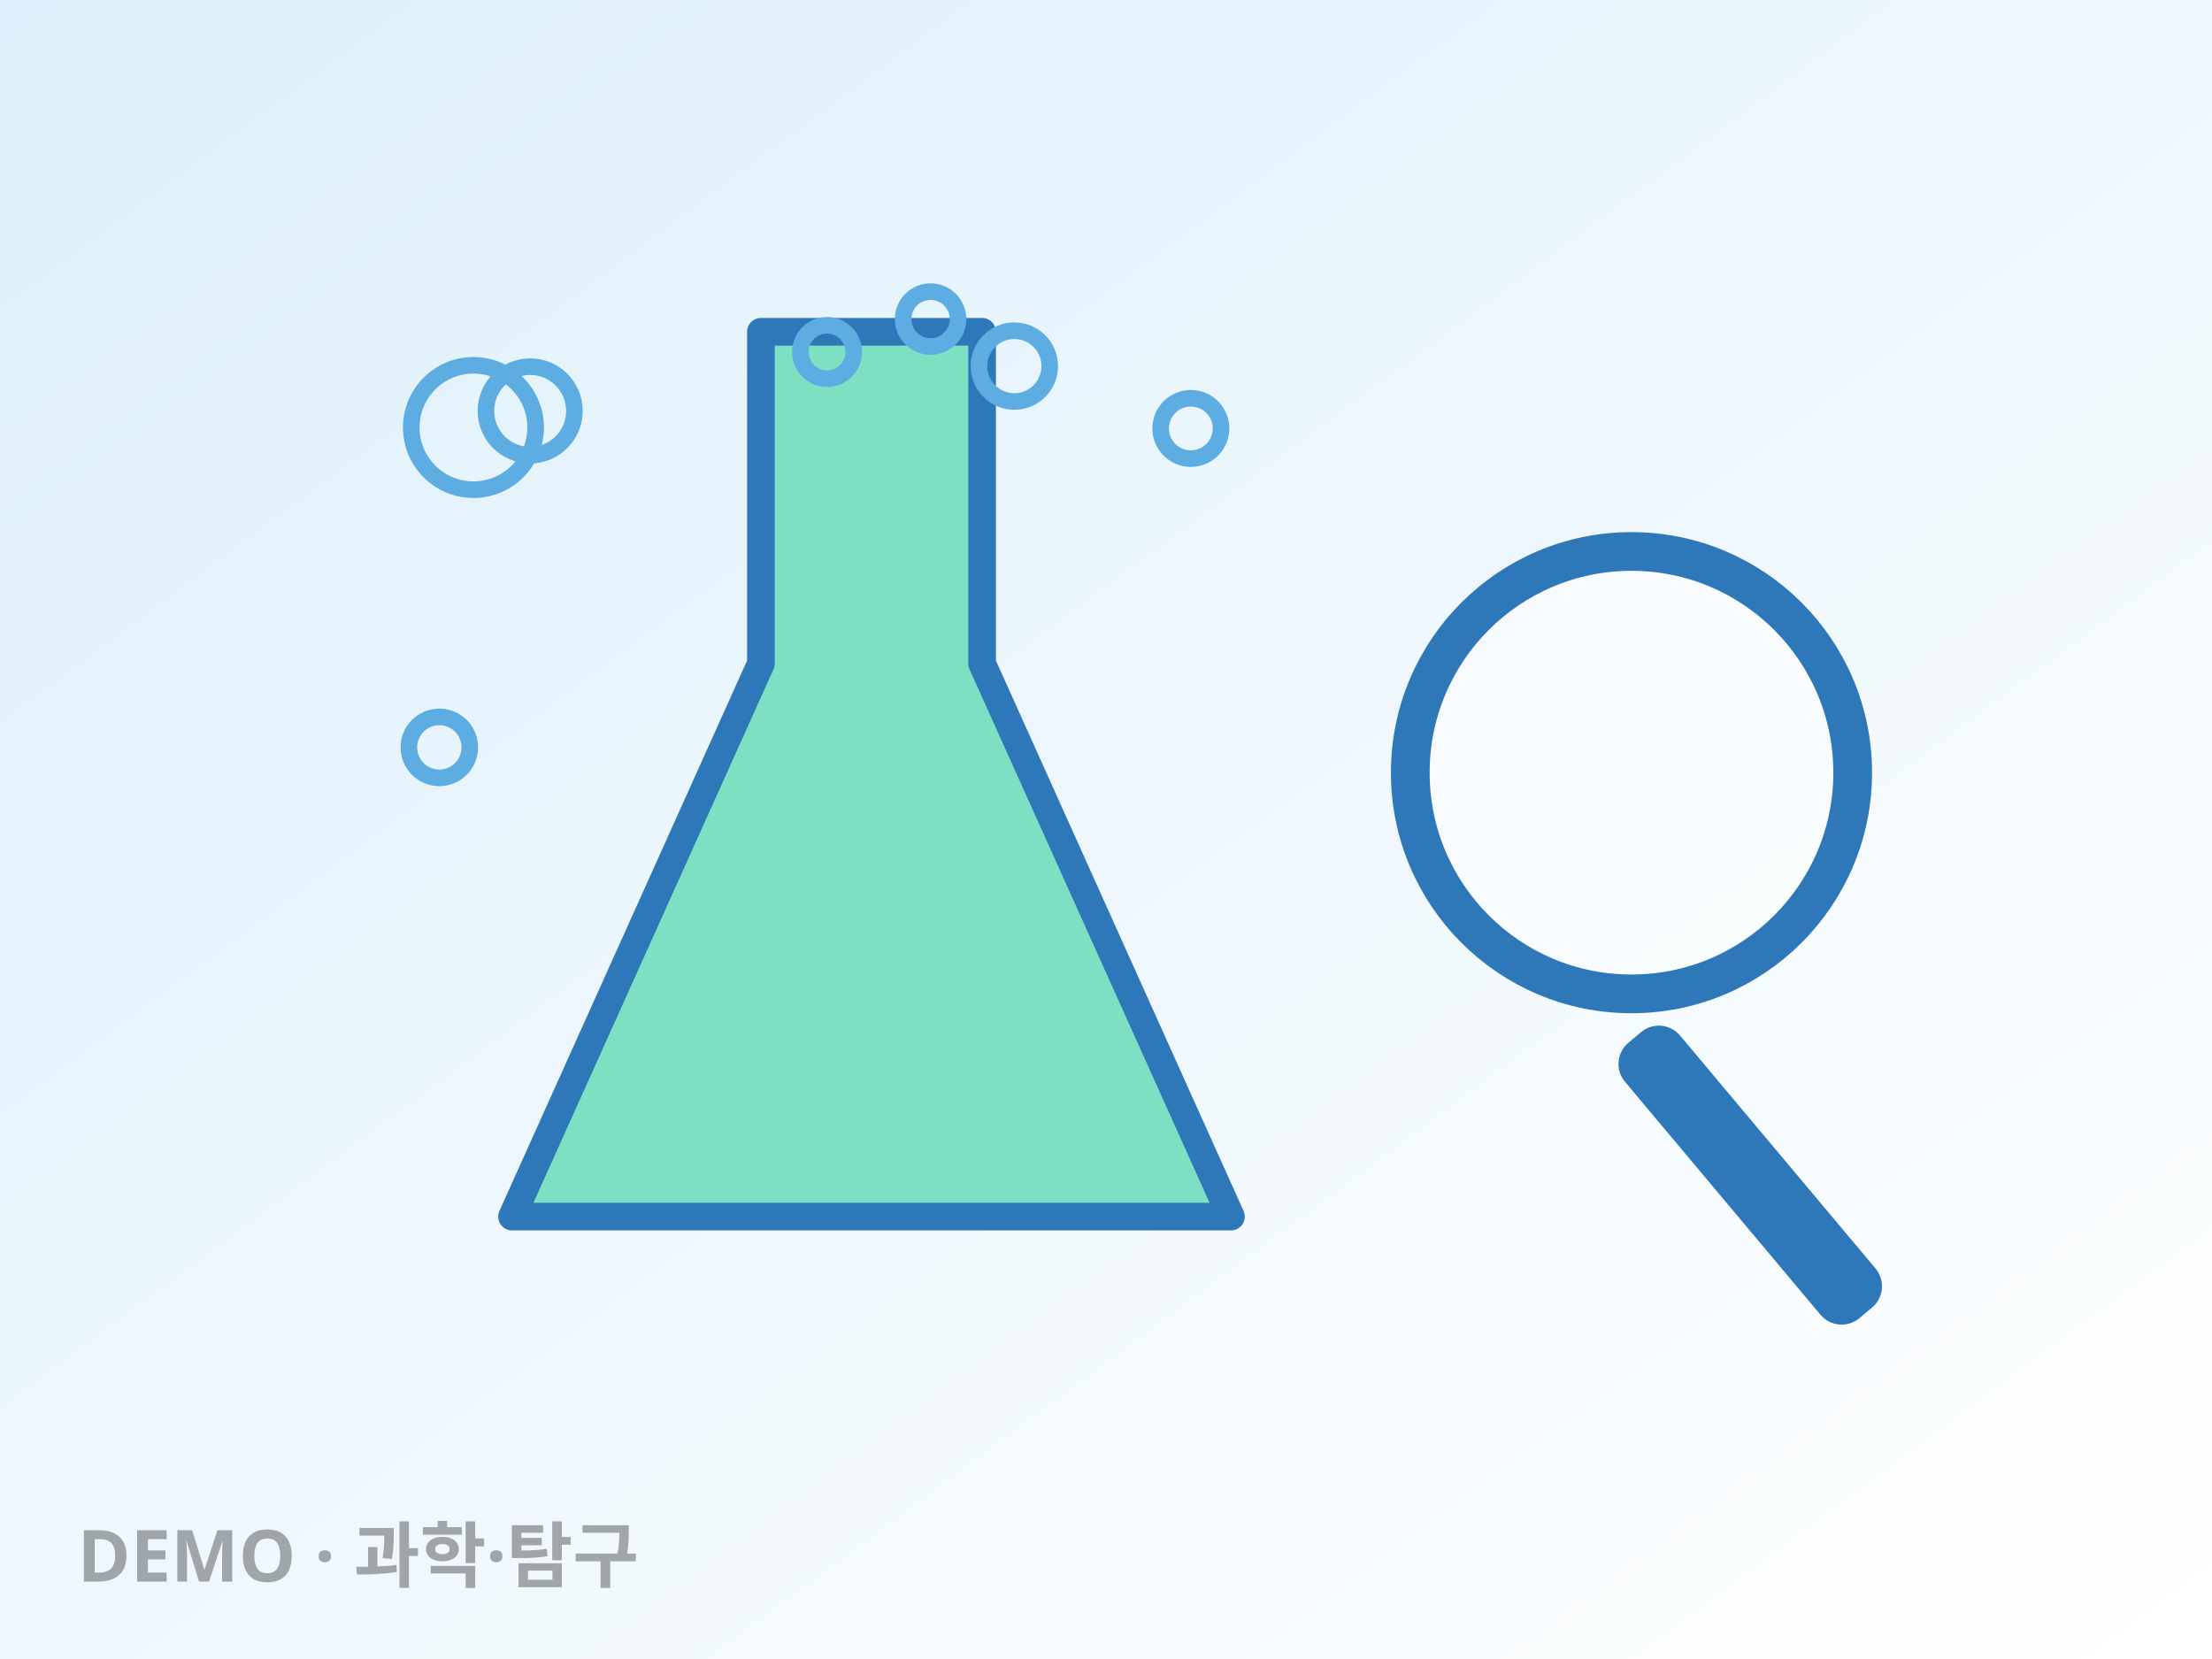
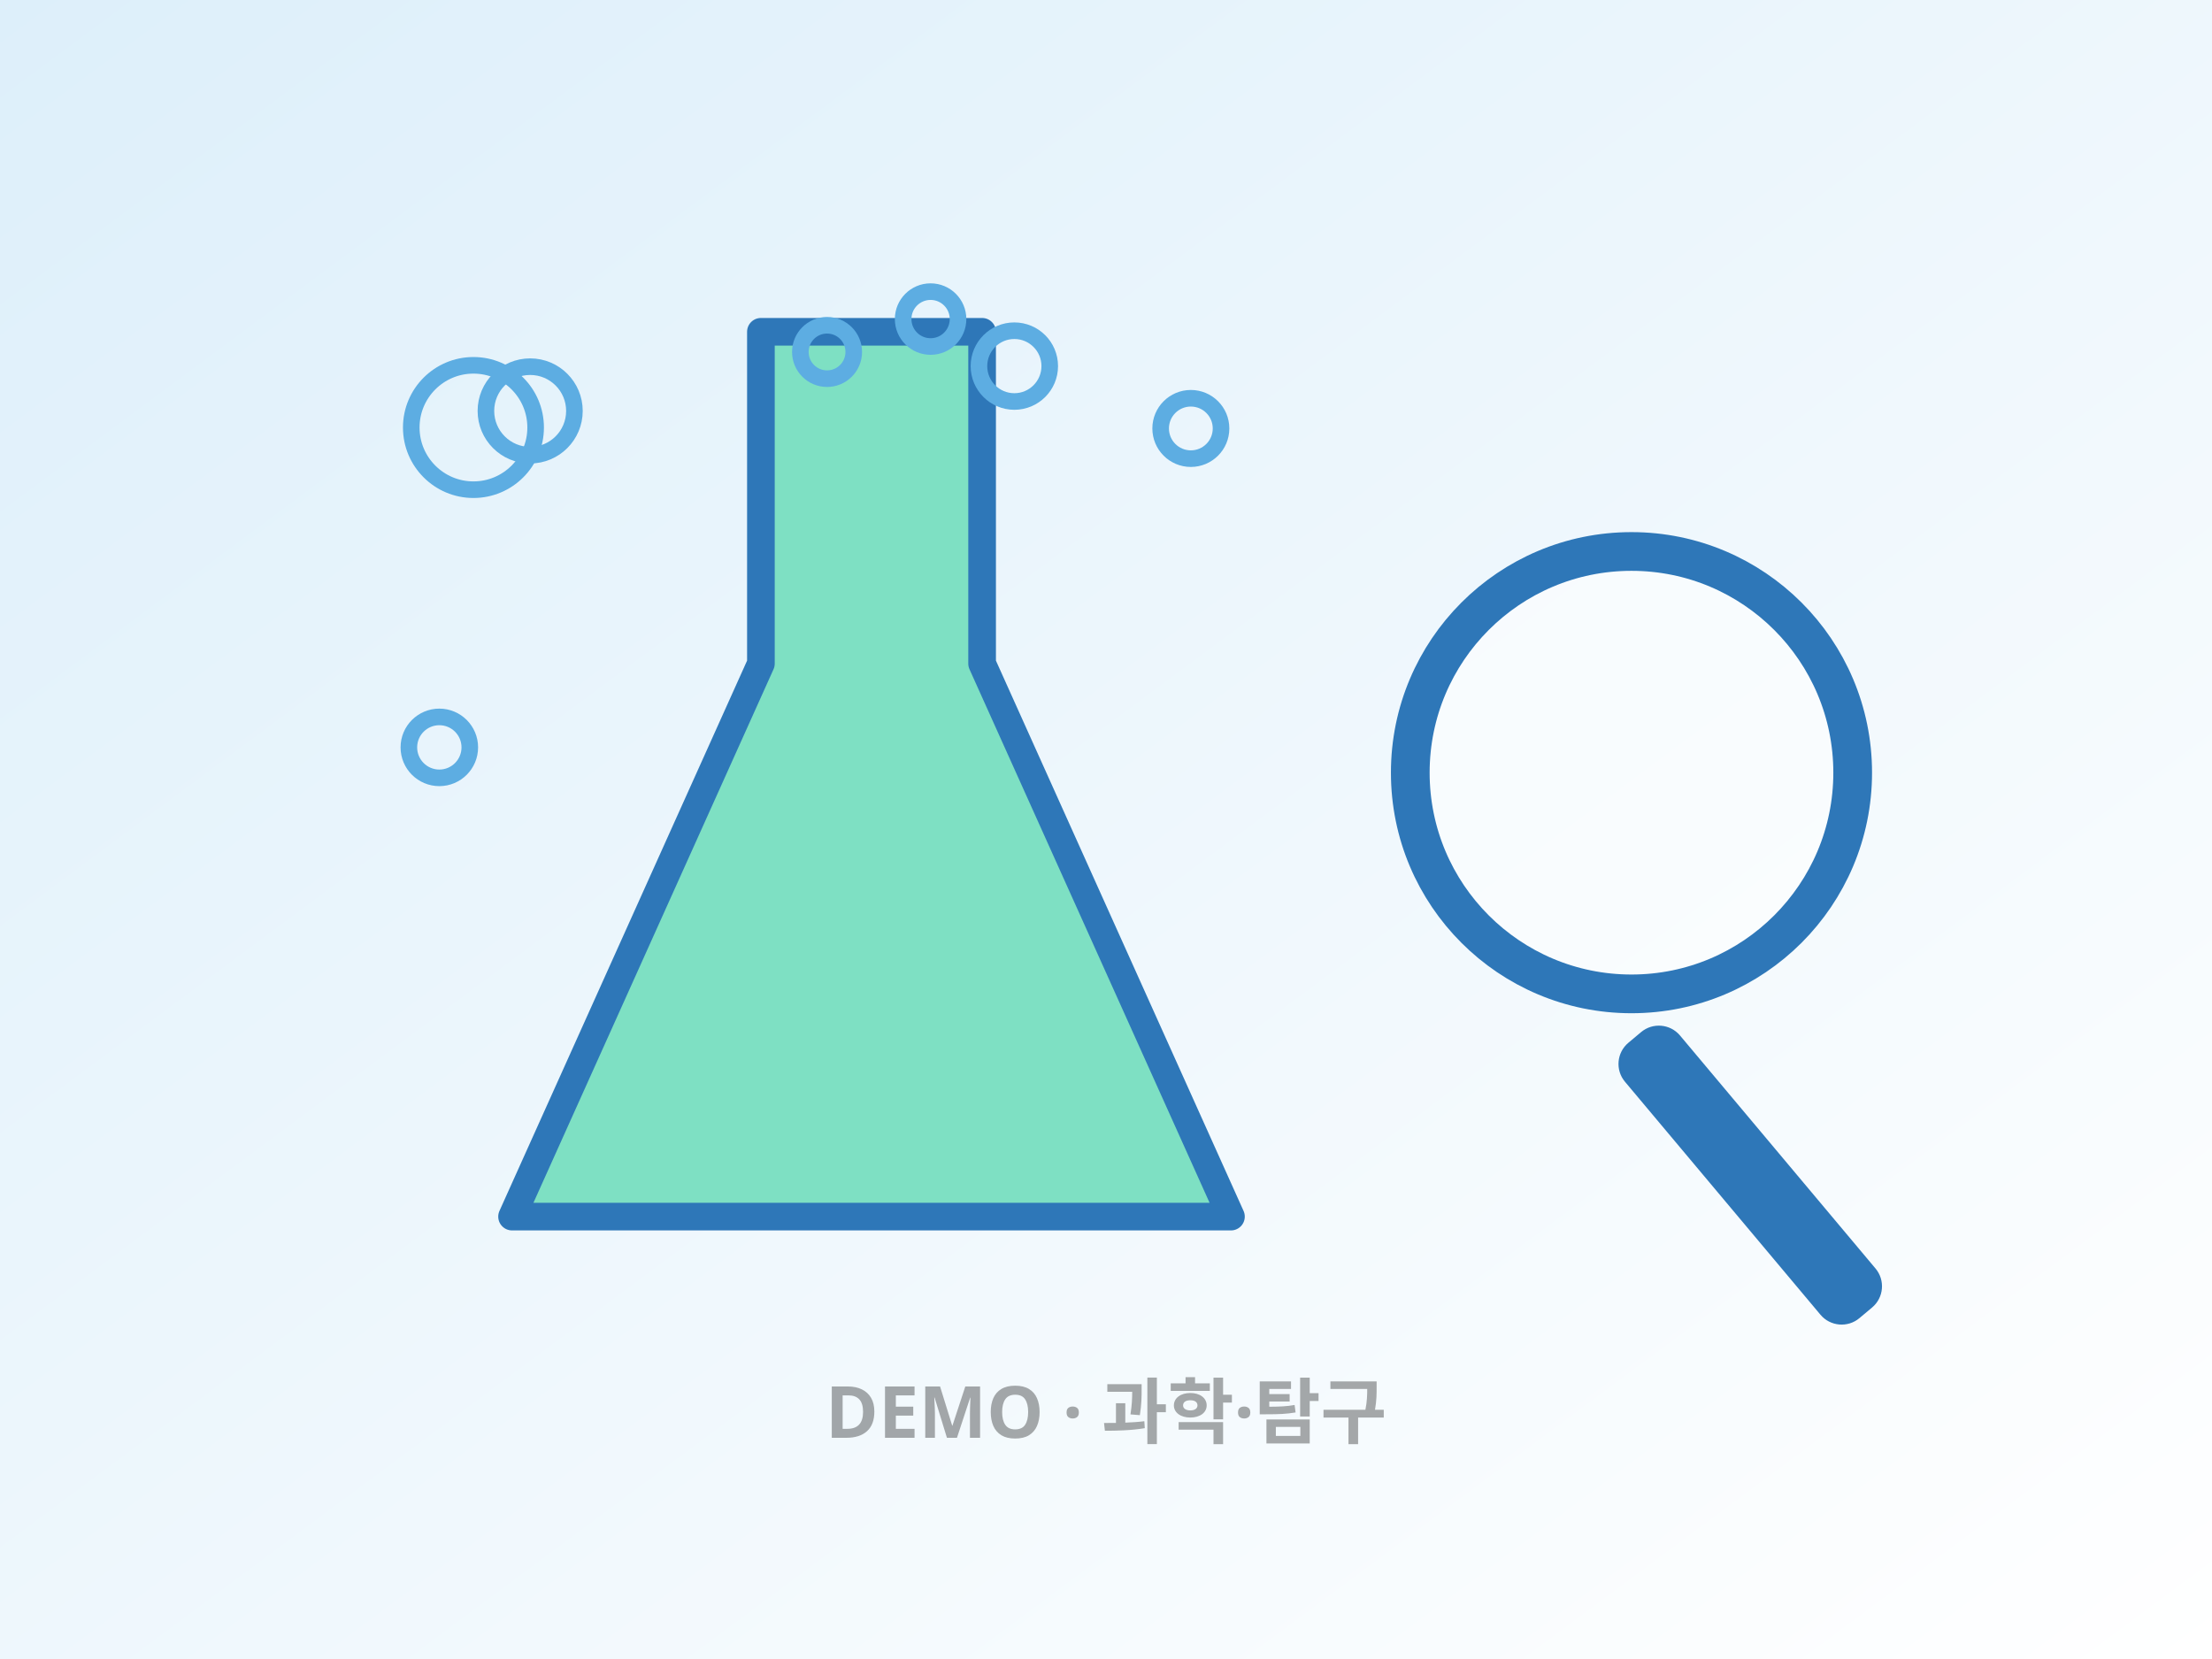
<svg xmlns="http://www.w3.org/2000/svg" width="800" height="600" viewBox="0 0 800 600">
  <defs>
    <linearGradient id="bg" x1="0" y1="0" x2="1" y2="1">
      <stop offset="0" stop-color="#DDEFFA" />
      <stop offset="1" stop-color="#ffffff" />
    </linearGradient>
  </defs>
  <rect width="800" height="600" fill="url(#bg)" />
  <g>
    <path d="M275.193 120 h80 v120 l90 200 h-260 l90 -200z" fill="#7EE0C3" stroke="#2E77B8" stroke-width="10" stroke-linejoin="round" />
    <circle cx="171.229" cy="154.614" r="22.491" fill="none" stroke="#5DADE2" stroke-width="6" />
    <circle cx="191.743" cy="148.617" r="16.005" fill="none" stroke="#5DADE2" stroke-width="6" />
    <circle cx="336.561" cy="115.398" r="9.926" fill="none" stroke="#5DADE2" stroke-width="6" />
    <circle cx="430.685" cy="154.957" r="10.921" fill="none" stroke="#5DADE2" stroke-width="6" />
    <circle cx="299.115" cy="127.293" r="9.657" fill="none" stroke="#5DADE2" stroke-width="6" />
    <circle cx="366.851" cy="132.407" r="12.801" fill="none" stroke="#5DADE2" stroke-width="6" />
    <circle cx="158.891" cy="270.299" r="11.018" fill="none" stroke="#5DADE2" stroke-width="6" />
    <circle cx="590.048" cy="279.449" r="80" fill="#ffffff88" stroke="#2E77B8" stroke-width="14" />
    <rect x="620" y="360" width="26" height="130" rx="10" fill="#2E77B8" transform="rotate(-40 633 425)" />
  </g>
-   <text x="28" y="572" font-family="sans-serif" font-size="26" font-weight="700" fill="#00000055">DEMO · 과학·탐구</text>
+   <text x="400" y="520" text-anchor="middle" font-family="sans-serif" font-size="26" font-weight="700" fill="#00000055">DEMO · 과학·탐구</text>
</svg>
